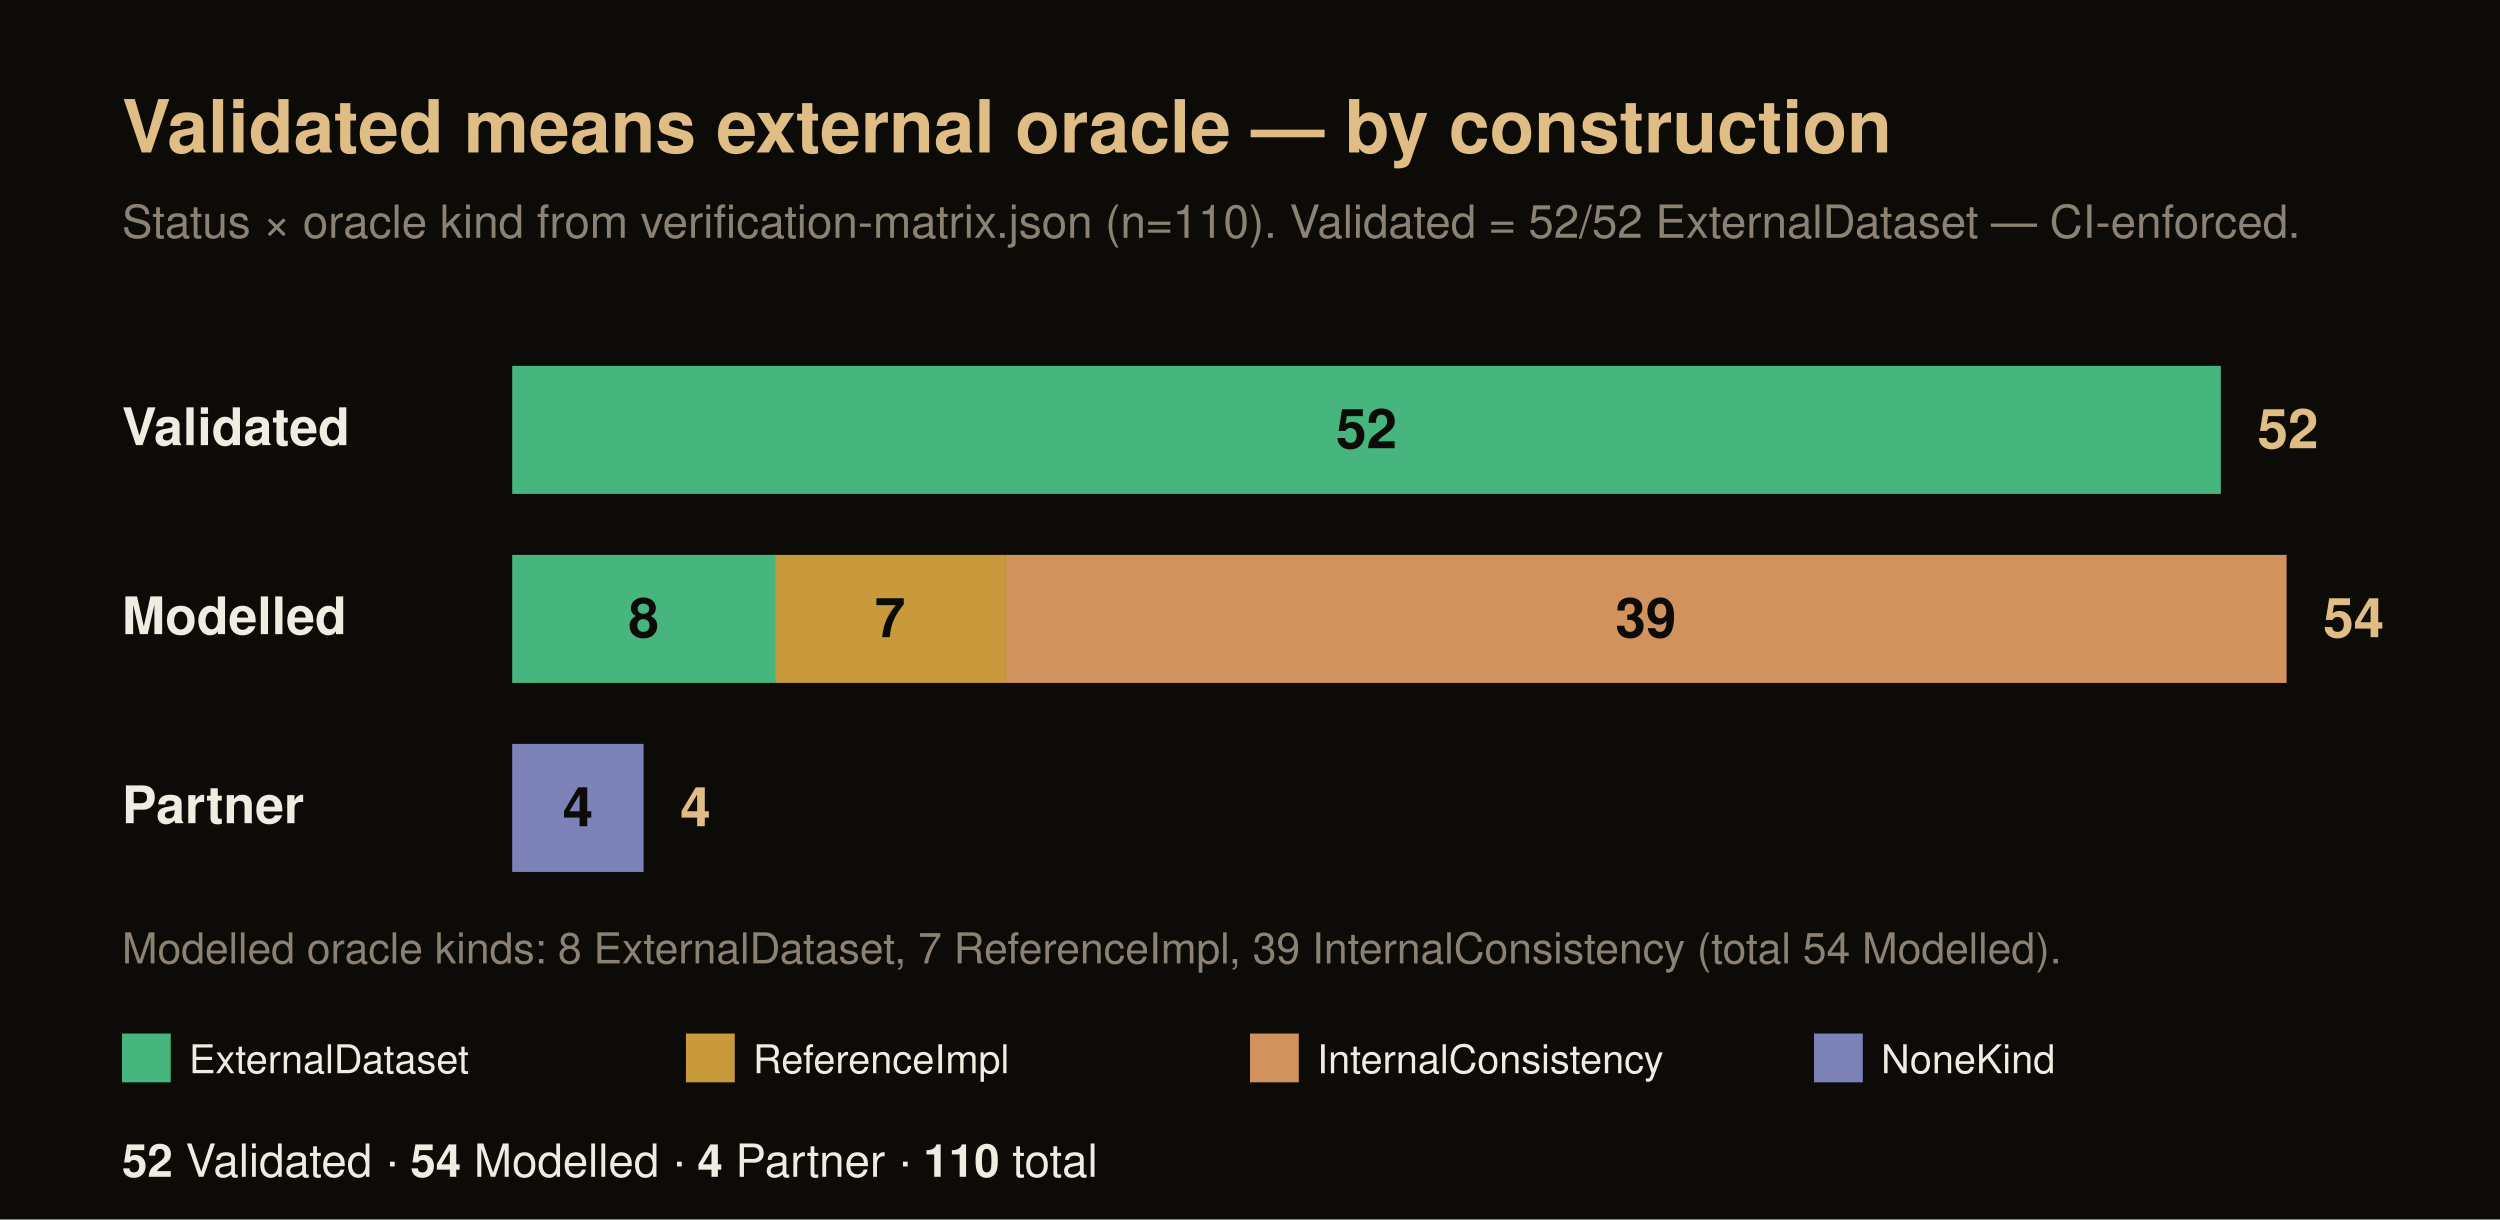
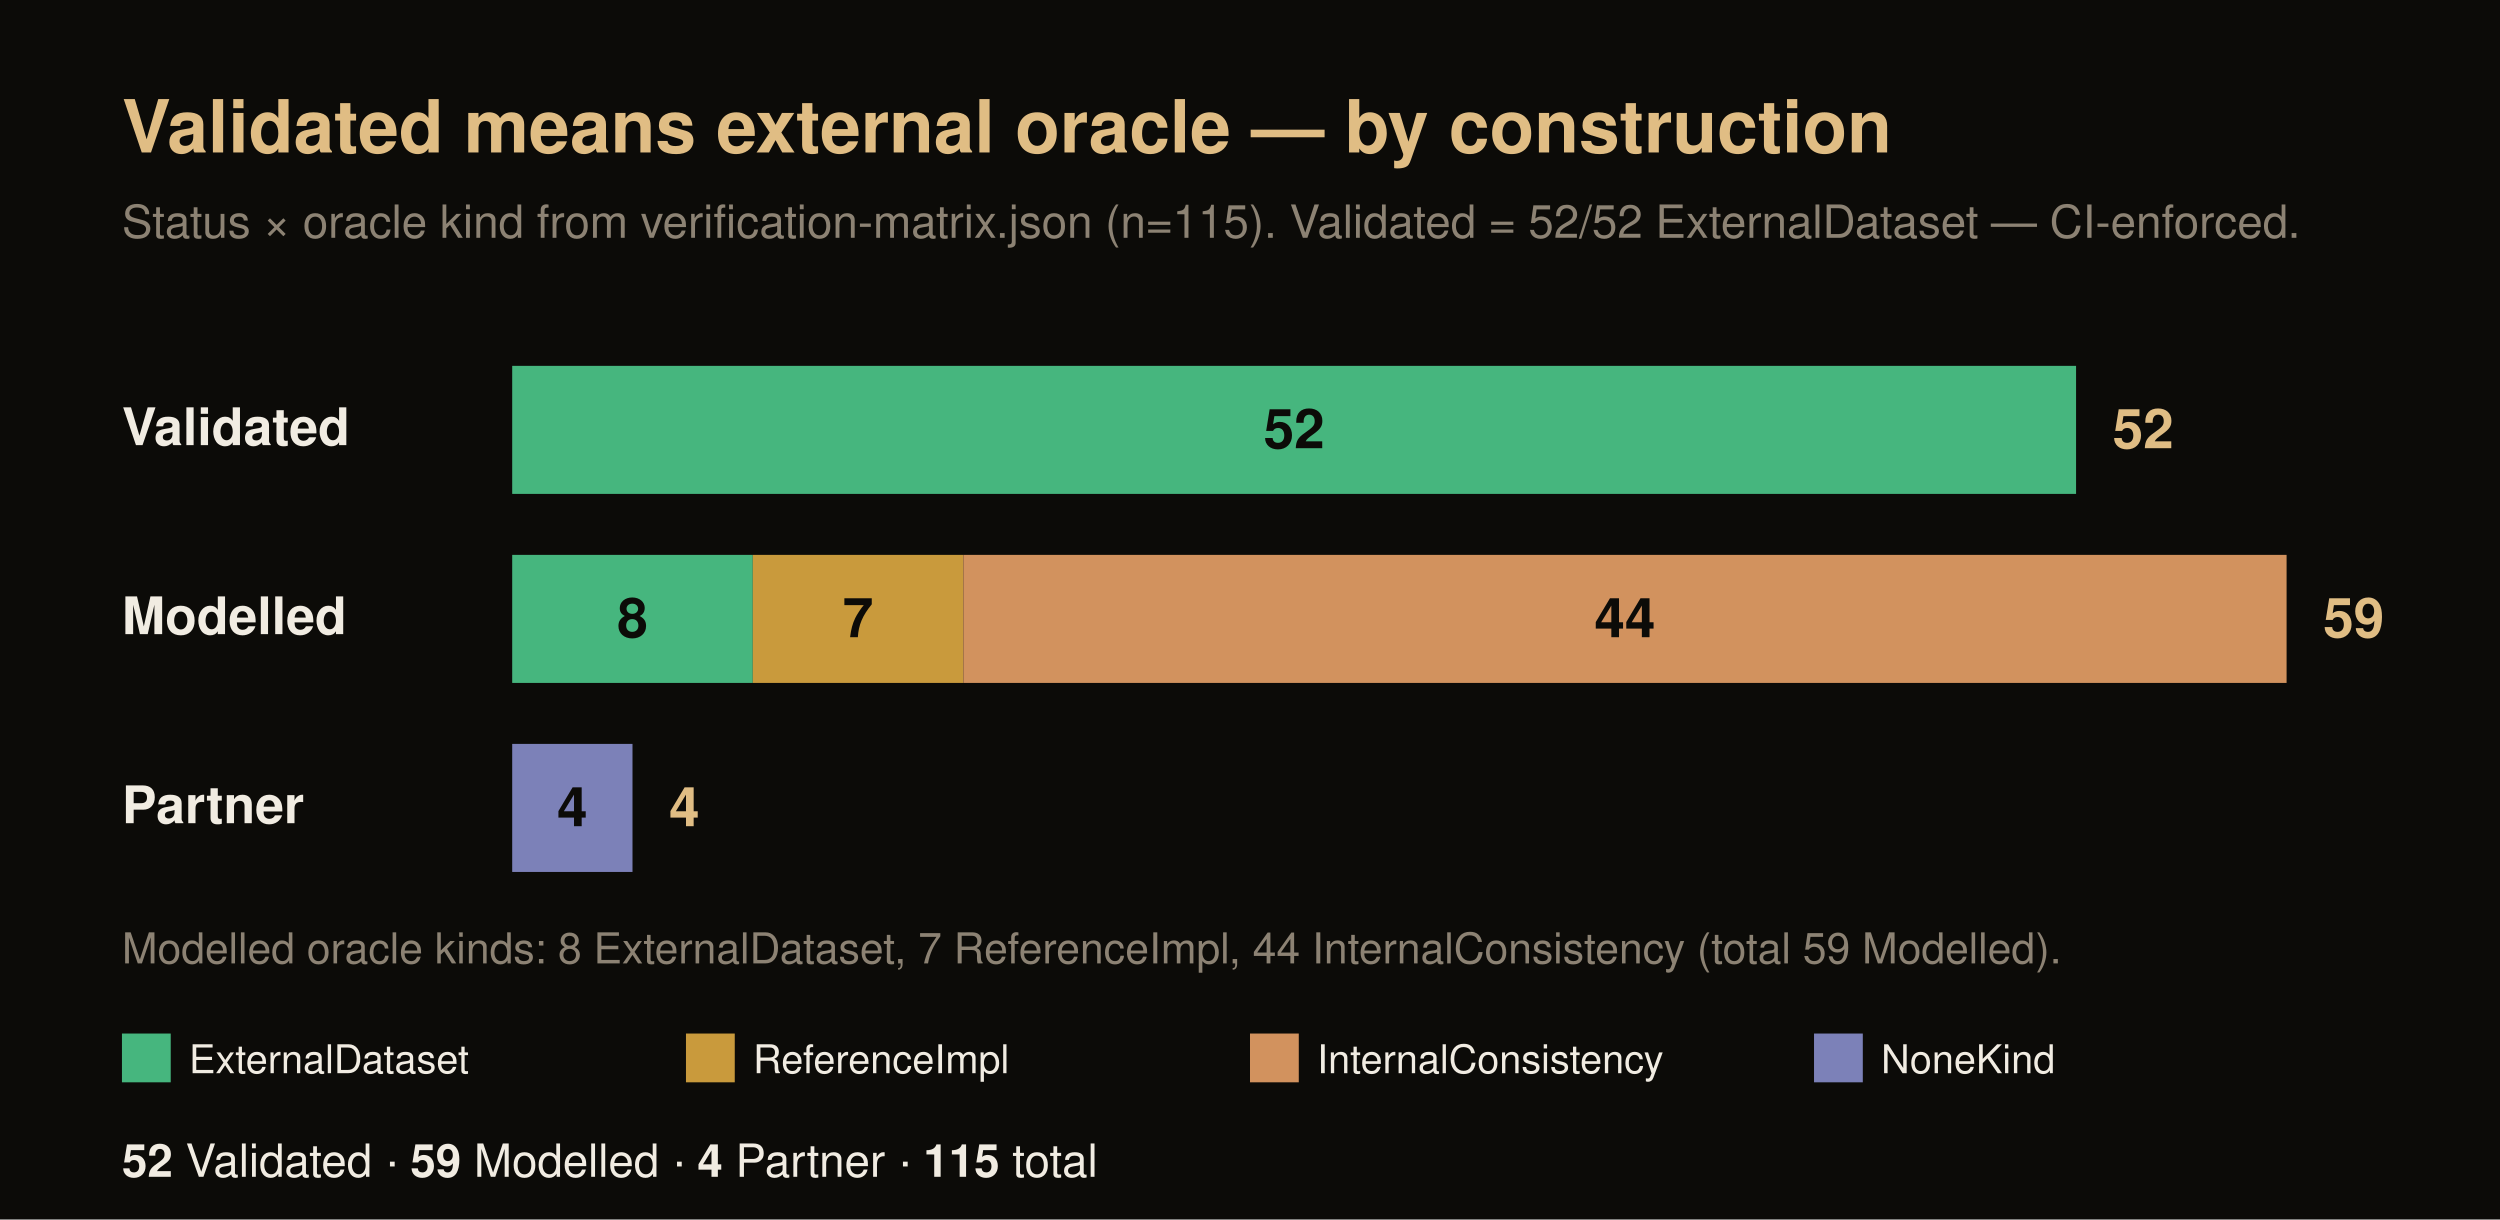
<svg xmlns="http://www.w3.org/2000/svg" width="820" height="400" viewBox="0 0 820 400" font-family="Helvetica, Arial, sans-serif">
  <rect x="0" y="0" width="820" height="400" fill="#0c0b08" />
  <text x="40" y="50" font-size="24" font-weight="700" fill="#e0bd84">Validated means external oracle — by construction</text>
-   <text x="40" y="78" font-size="15" fill="#8c8273">Status × oracle kind from verification-matrix.json (n=110). Validated = 52/52 ExternalDataset — CI-enforced.</text>
+   <text x="40" y="78" font-size="15" fill="#8c8273">Status × oracle kind from verification-matrix.json (n=115). Validated = 52/52 ExternalDataset — CI-enforced.</text>
  <text x="40" y="146" font-size="17" font-weight="700" fill="#f1ece2">Validated</text>
-   <rect x="168" y="120" width="560.44" height="42" fill="#46b67e" />
-   <text x="448.22" y="147" font-size="18" font-weight="700" fill="#0c0b08" text-anchor="middle">52</text>
-   <text x="740.44" y="147" font-size="18" font-weight="700" fill="#e0bd84">52</text>
+   <rect x="168" y="120" width="512.95" height="42" fill="#46b67e" />
+   <text x="424.47" y="147" font-size="18" font-weight="700" fill="#0c0b08" text-anchor="middle">52</text>
+   <text x="692.95" y="147" font-size="18" font-weight="700" fill="#e0bd84">52</text>
  <text x="40" y="208" font-size="17" font-weight="700" fill="#f1ece2">Modelled</text>
-   <rect x="168" y="182" width="86.22" height="42" fill="#46b67e" />
-   <text x="211.11" y="209" font-size="18" font-weight="700" fill="#0c0b08" text-anchor="middle">8</text>
-   <rect x="254.22" y="182" width="75.44" height="42" fill="#c99a3c" />
-   <text x="291.94" y="209" font-size="18" font-weight="700" fill="#0c0b08" text-anchor="middle">7</text>
-   <rect x="329.67" y="182" width="420.33" height="42" fill="#d2925e" />
-   <text x="539.83" y="209" font-size="18" font-weight="700" fill="#0c0b08" text-anchor="middle">39</text>
-   <text x="762" y="209" font-size="18" font-weight="700" fill="#e0bd84">54</text>
+   <rect x="168" y="182" width="78.92" height="42" fill="#46b67e" />
+   <text x="207.46" y="209" font-size="18" font-weight="700" fill="#0c0b08" text-anchor="middle">8</text>
+   <rect x="246.92" y="182" width="69.05" height="42" fill="#c99a3c" />
+   <text x="281.44" y="209" font-size="18" font-weight="700" fill="#0c0b08" text-anchor="middle">7</text>
+   <rect x="315.97" y="182" width="434.03" height="42" fill="#d2925e" />
+   <text x="532.98" y="209" font-size="18" font-weight="700" fill="#0c0b08" text-anchor="middle">44</text>
+   <text x="762" y="209" font-size="18" font-weight="700" fill="#e0bd84">59</text>
  <text x="40" y="270" font-size="17" font-weight="700" fill="#f1ece2">Partner</text>
-   <rect x="168" y="244" width="43.11" height="42" fill="#7c81b8" />
-   <text x="189.56" y="271" font-size="18" font-weight="700" fill="#0c0b08" text-anchor="middle">4</text>
-   <text x="223.11" y="271" font-size="18" font-weight="700" fill="#e0bd84">4</text>
-   <text x="40" y="316" font-size="14" fill="#8c8273">Modelled oracle kinds: 8 ExternalDataset, 7 ReferenceImpl, 39 InternalConsistency (total 54 Modelled).</text>
+   <rect x="168" y="244" width="39.46" height="42" fill="#7c81b8" />
+   <text x="187.73" y="271" font-size="18" font-weight="700" fill="#0c0b08" text-anchor="middle">4</text>
+   <text x="219.46" y="271" font-size="18" font-weight="700" fill="#e0bd84">4</text>
+   <text x="40" y="316" font-size="14" fill="#8c8273">Modelled oracle kinds: 8 ExternalDataset, 7 ReferenceImpl, 44 InternalConsistency (total 59 Modelled).</text>
  <rect x="40" y="339" width="16" height="16" fill="#46b67e" />
  <text x="62" y="352" font-size="13" fill="#f1ece2">ExternalDataset</text>
  <rect x="225" y="339" width="16" height="16" fill="#c99a3c" />
  <text x="247" y="352" font-size="13" fill="#f1ece2">ReferenceImpl</text>
  <rect x="410" y="339" width="16" height="16" fill="#d2925e" />
  <text x="432" y="352" font-size="13" fill="#f1ece2">InternalConsistency</text>
  <rect x="595" y="339" width="16" height="16" fill="#7c81b8" />
  <text x="617" y="352" font-size="13" fill="#f1ece2">NoneKind</text>
  <text x="40" y="386" font-size="15" fill="#f1ece2">
-     <tspan font-weight="700">52</tspan> Validated · <tspan font-weight="700">54</tspan> Modelled · <tspan font-weight="700">4</tspan> Partner · <tspan font-weight="700">110</tspan> total</text>
+     <tspan font-weight="700">52</tspan> Validated · <tspan font-weight="700">59</tspan> Modelled · <tspan font-weight="700">4</tspan> Partner · <tspan font-weight="700">115</tspan> total</text>
</svg>
